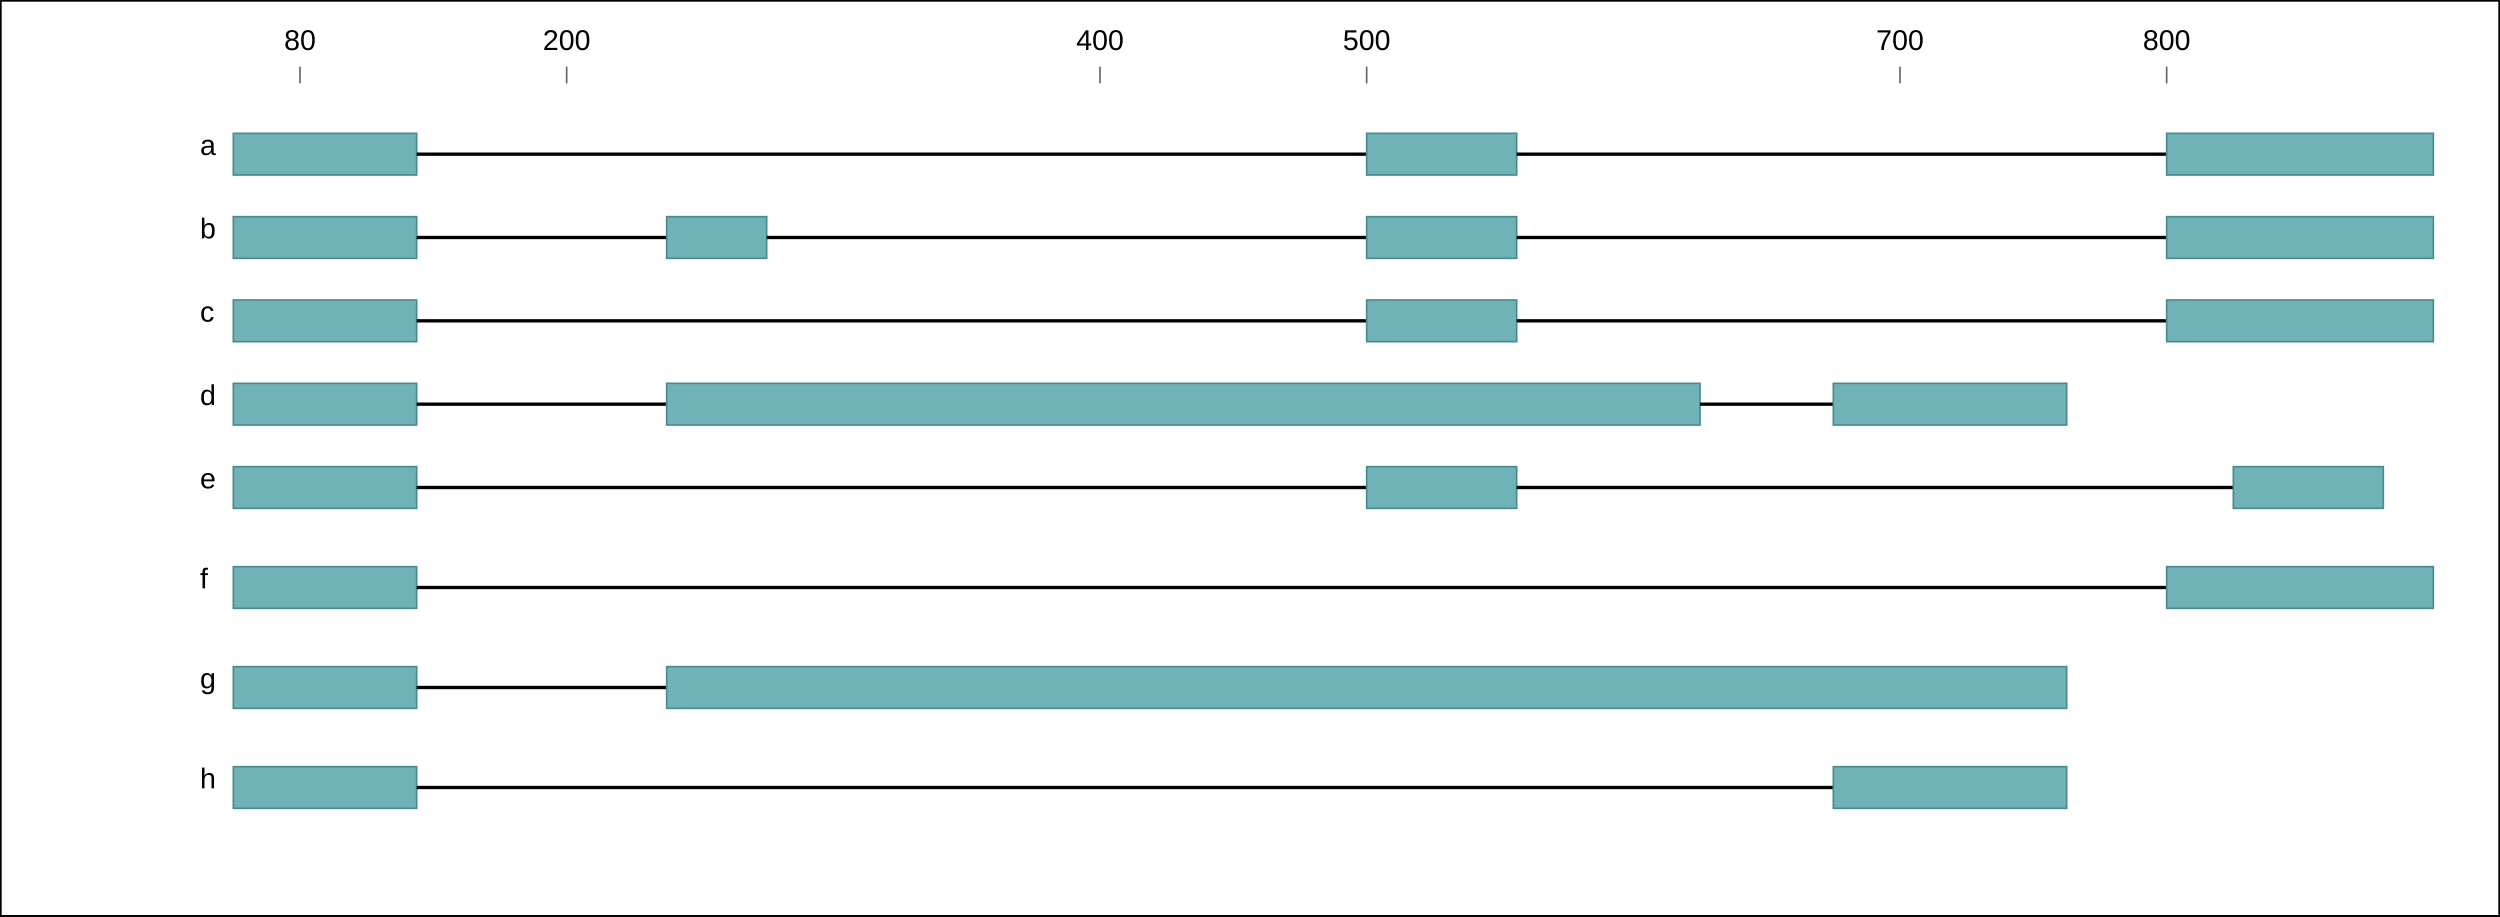
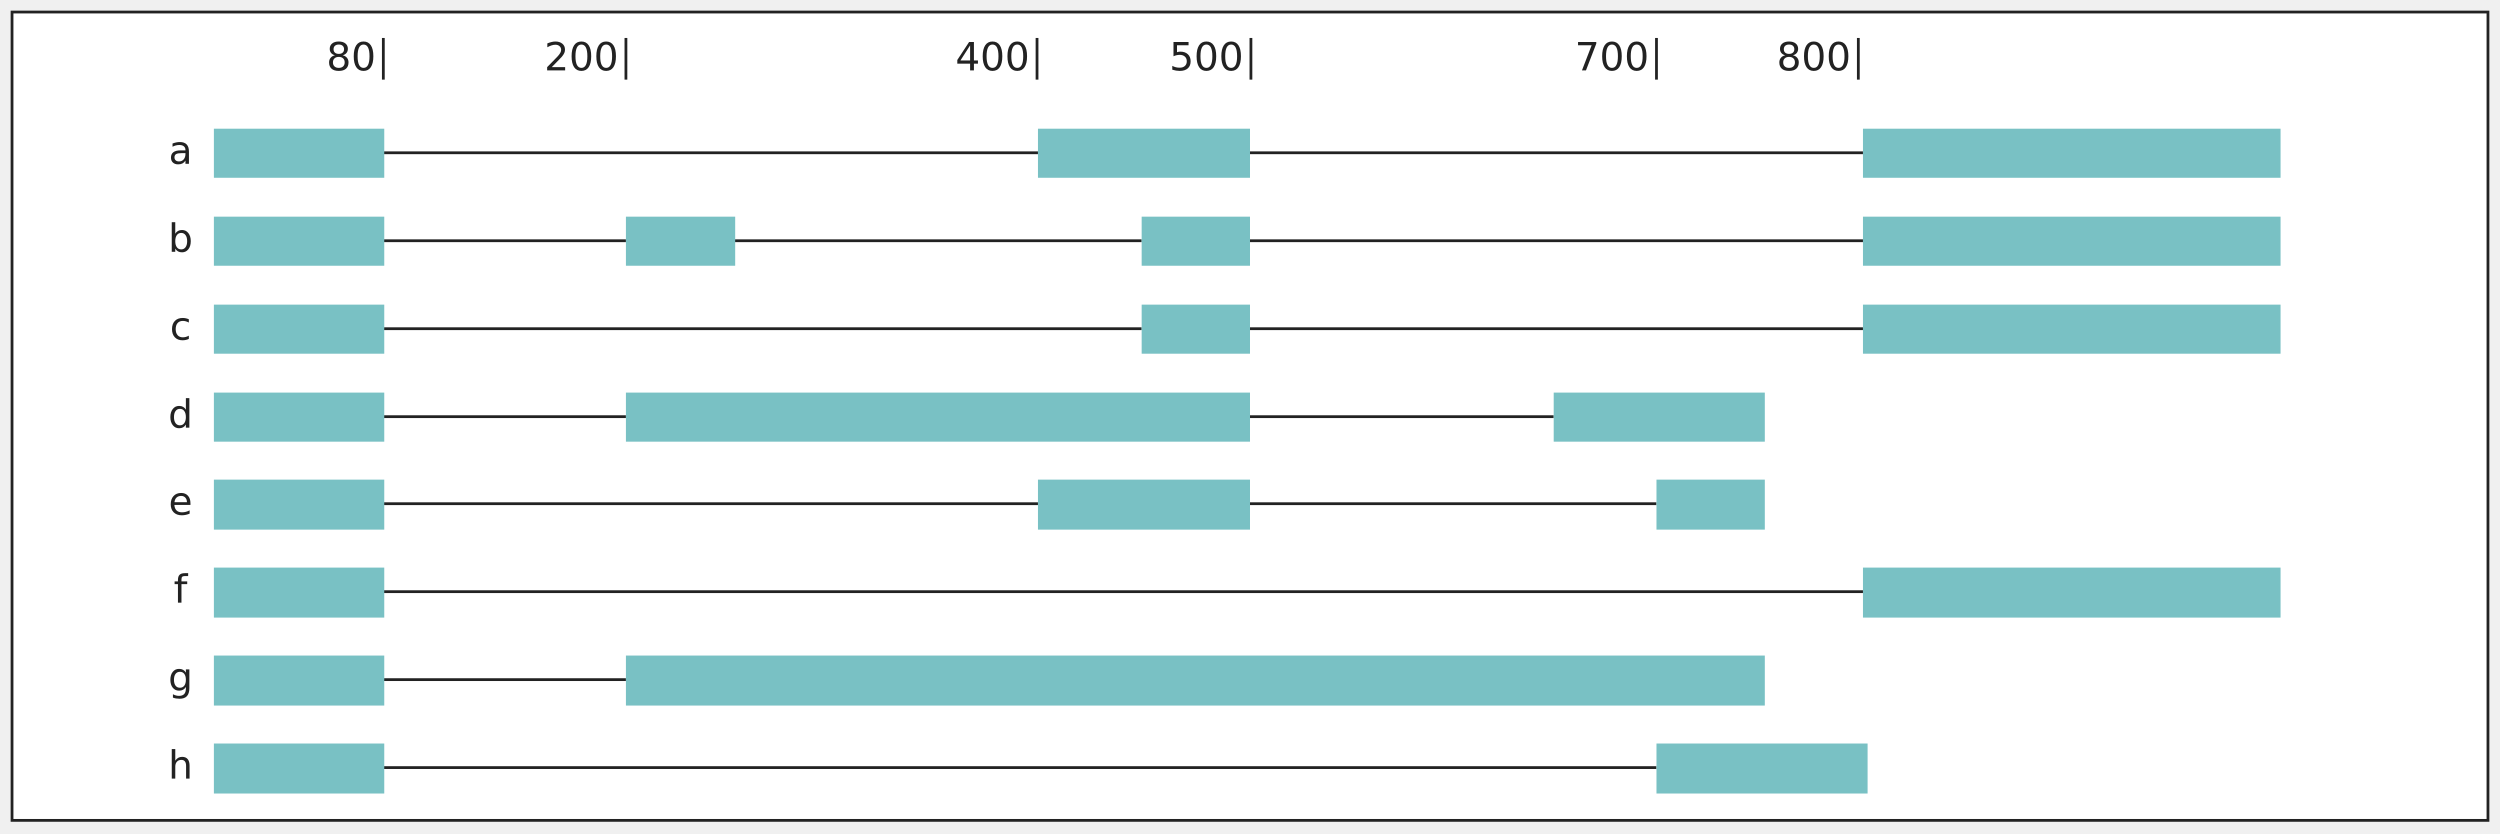
- <svg xmlns="http://www.w3.org/2000/svg" viewBox="0 0 1500 550" width="1500" height="550" version="1.1" id="svg28">
-   <defs id="defs28" />
-   <style id="style1">
-     .exon { fill: #6fb3b8; stroke: #4a8a8f; stroke-width: 1; }
-     .intron { stroke: #000; stroke-width: 2; fill: none; }
-     .coord-line { stroke: #666; stroke-width: 1; }
-     .coord-text { font-family: Arial, sans-serif; font-size: 16px; fill: #000; text-anchor: middle; }
-     .label { font-family: Arial, sans-serif; font-size: 18px; fill: #000; font-weight: bold; }
-   </style>
-   <rect width="1500" height="550" fill="#ffffff" stroke="#000" stroke-width="2" id="rect1" />
-   <line x1="180" y1="50" x2="180" y2="40" class="coord-line" id="line1" />
-   <text x="180" y="30" class="coord-text" id="text1" style="-inkscape-font-specification:'Arial, Normal';font-family:Arial;font-weight:normal;font-style:normal;font-stretch:normal;font-variant:normal;font-size:17.143px;font-variant-ligatures:normal;font-variant-caps:normal;font-variant-numeric:normal;font-variant-east-asian:normal">80</text>
-   <line x1="340" y1="50" x2="340" y2="40" class="coord-line" id="line2" />
-   <text x="340" y="30" class="coord-text" id="text2" style="-inkscape-font-specification:'Arial, Normal';font-family:Arial;font-weight:normal;font-style:normal;font-stretch:normal;font-variant:normal;font-size:17.143px;font-variant-ligatures:normal;font-variant-caps:normal;font-variant-numeric:normal;font-variant-east-asian:normal">200</text>
-   <line x1="660" y1="50" x2="660" y2="40" class="coord-line" id="line3" />
-   <text x="660" y="30" class="coord-text" id="text3" style="-inkscape-font-specification:'Arial, Normal';font-family:Arial;font-weight:normal;font-style:normal;font-stretch:normal;font-variant:normal;font-size:17.143px;font-variant-ligatures:normal;font-variant-caps:normal;font-variant-numeric:normal;font-variant-east-asian:normal">400</text>
-   <line x1="820" y1="50" x2="820" y2="40" class="coord-line" id="line4" />
-   <text x="820" y="30" class="coord-text" id="text4" style="-inkscape-font-specification:'Arial, Normal';font-family:Arial;font-weight:normal;font-style:normal;font-stretch:normal;font-variant:normal;font-size:17.143px;font-variant-ligatures:normal;font-variant-caps:normal;font-variant-numeric:normal;font-variant-east-asian:normal">500</text>
-   <line x1="1140" y1="50" x2="1140" y2="40" class="coord-line" id="line5" />
-   <text x="1140" y="30" class="coord-text" id="text5" style="-inkscape-font-specification:'Arial, Normal';font-family:Arial;font-weight:normal;font-style:normal;font-stretch:normal;font-variant:normal;font-size:17.143px;font-variant-ligatures:normal;font-variant-caps:normal;font-variant-numeric:normal;font-variant-east-asian:normal">700</text>
-   <line x1="1300" y1="50" x2="1300" y2="40" class="coord-line" id="line6" />
-   <text x="1300" y="30" class="coord-text" id="text6" style="-inkscape-font-specification:'Arial, Normal';font-family:Arial;font-weight:normal;font-style:normal;font-stretch:normal;font-variant:normal;font-size:17.143px;font-variant-ligatures:normal;font-variant-caps:normal;font-variant-numeric:normal;font-variant-east-asian:normal">800</text>
-   <text x="120" y="93" class="label" id="text7" style="-inkscape-font-specification:'Arial, Normal';font-family:Arial;font-weight:normal;font-style:normal;font-stretch:normal;font-variant:normal;font-size:17.143px;font-variant-ligatures:normal;font-variant-caps:normal;font-variant-numeric:normal;font-variant-east-asian:normal">a</text>
-   <rect x="140" y="80" width="110" height="25" class="exon" id="rect7" />
-   <line x1="250" y1="92.5" x2="820" y2="92.5" class="intron" id="line7" />
-   <rect x="820" y="80" width="90" height="25" class="exon" id="rect8" />
-   <line x1="910" y1="92.5" x2="1300" y2="92.5" class="intron" id="line8" />
-   <rect x="1300" y="80" width="160" height="25" class="exon" id="rect9" />
-   <text x="120" y="143" class="label" id="text9" style="-inkscape-font-specification:'Arial, Normal';font-family:Arial;font-weight:normal;font-style:normal;font-stretch:normal;font-variant:normal;font-size:17.143px;font-variant-ligatures:normal;font-variant-caps:normal;font-variant-numeric:normal;font-variant-east-asian:normal">b</text>
-   <rect x="140" y="130" width="110" height="25" class="exon" id="rect10" />
-   <line x1="250" y1="142.5" x2="400" y2="142.5" class="intron" id="line10" />
-   <rect x="400" y="130" width="60" height="25" class="exon" id="rect11" />
-   <line x1="460" y1="142.5" x2="820" y2="142.5" class="intron" id="line11" />
-   <rect x="820" y="130" width="90" height="25" class="exon" id="rect12" />
-   <line x1="910" y1="142.5" x2="1300" y2="142.5" class="intron" id="line12" />
-   <rect x="1300" y="130" width="160" height="25" class="exon" id="rect13" />
-   <text x="120" y="193" class="label" id="text13" style="-inkscape-font-specification:'Arial, Normal';font-family:Arial;font-weight:normal;font-style:normal;font-stretch:normal;font-variant:normal;font-size:17.143px;font-variant-ligatures:normal;font-variant-caps:normal;font-variant-numeric:normal;font-variant-east-asian:normal">c</text>
-   <rect x="140" y="180" width="110" height="25" class="exon" id="rect14" />
-   <line x1="250" y1="192.5" x2="820" y2="192.5" class="intron" id="line14" />
-   <rect x="820" y="180" width="90" height="25" class="exon" id="rect15" />
-   <line x1="910" y1="192.5" x2="1300" y2="192.5" class="intron" id="line15" />
-   <rect x="1300" y="180" width="160" height="25" class="exon" id="rect16" />
-   <text x="120" y="243" class="label" id="text16" style="-inkscape-font-specification:'Arial, Normal';font-family:Arial;font-weight:normal;font-style:normal;font-stretch:normal;font-variant:normal;font-size:17.143px;font-variant-ligatures:normal;font-variant-caps:normal;font-variant-numeric:normal;font-variant-east-asian:normal">d</text>
-   <rect x="140" y="230" width="110" height="25" class="exon" id="rect17" />
-   <line x1="250" y1="242.5" x2="400" y2="242.5" class="intron" id="line17" />
-   <rect x="400" y="230" width="620" height="25" class="exon" id="rect18" />
-   <line x1="1020" y1="242.5" x2="1100" y2="242.5" class="intron" id="line18" />
-   <rect x="1100" y="230" width="140" height="25" class="exon" id="rect19" />
-   <text x="120" y="293" class="label" id="text19" style="-inkscape-font-specification:'Arial, Normal';font-family:Arial;font-weight:normal;font-style:normal;font-stretch:normal;font-variant:normal;font-size:17.143px;font-variant-ligatures:normal;font-variant-caps:normal;font-variant-numeric:normal;font-variant-east-asian:normal">e</text>
-   <rect x="140" y="280" width="110" height="25" class="exon" id="rect20" />
-   <line x1="250" y1="292.5" x2="820" y2="292.5" class="intron" id="line20" />
-   <rect x="820" y="280" width="90" height="25" class="exon" id="rect21" />
-   <line x1="910" y1="292.5" x2="1340" y2="292.5" class="intron" id="line21" />
-   <rect x="1340" y="280" width="90" height="25" class="exon" id="rect22" />
-   <text x="120" y="353" class="label" id="text22" style="-inkscape-font-specification:'Arial, Normal';font-family:Arial;font-weight:normal;font-style:normal;font-stretch:normal;font-variant:normal;font-size:17.143px;font-variant-ligatures:normal;font-variant-caps:normal;font-variant-numeric:normal;font-variant-east-asian:normal">f</text>
-   <rect x="140" y="340" width="110" height="25" class="exon" id="rect23" />
-   <line x1="250" y1="352.5" x2="1300" y2="352.5" class="intron" id="line23" />
-   <rect x="1300" y="340" width="160" height="25" class="exon" id="rect24" />
-   <text x="120" y="413" class="label" id="text24" style="-inkscape-font-specification:'Arial, Normal';font-family:Arial;font-weight:normal;font-style:normal;font-stretch:normal;font-variant:normal;font-size:17.143px;font-variant-ligatures:normal;font-variant-caps:normal;font-variant-numeric:normal;font-variant-east-asian:normal">g</text>
-   <rect x="140" y="400" width="110" height="25" class="exon" id="rect25" />
-   <line x1="250" y1="412.5" x2="400" y2="412.5" class="intron" id="line25" />
-   <rect x="400" y="400" width="840" height="25" class="exon" id="rect26" />
-   <text x="120" y="473" class="label" id="text26" style="-inkscape-font-specification:'Arial, Normal';font-family:Arial;font-weight:normal;font-style:normal;font-stretch:normal;font-variant:normal;font-size:17.143px;font-variant-ligatures:normal;font-variant-caps:normal;font-variant-numeric:normal;font-variant-east-asian:normal">h</text>
-   <rect x="140" y="460" width="110" height="25" class="exon" id="rect27" />
-   <line x1="250" y1="472.5" x2="1100" y2="472.5" class="intron" id="line27" />
-   <rect x="1100" y="460" width="140" height="25" class="exon" id="rect28" />
+ <svg xmlns="http://www.w3.org/2000/svg" viewBox="0 0 2700 900" font-family="DejaVu Sans, Arial, sans-serif" font-size="42">
+   <rect x="13" y="13" width="2674" height="873" fill="white" stroke="#222" stroke-width="3" />
+   <g stroke="#222" stroke-width="3" stroke-linecap="butt">
+     <line x1="414" y1="41" x2="414" y2="86" />
+     <line x1="676" y1="41" x2="676" y2="86" />
+     <line x1="1120" y1="41" x2="1120" y2="86" />
+     <line x1="1351" y1="41" x2="1351" y2="86" />
+     <line x1="1789" y1="41" x2="1789" y2="86" />
+     <line x1="2007" y1="41" x2="2007" y2="86" />
+   </g>
+   <g fill="#222" text-anchor="end">
+     <text x="406" y="76">80</text>
+     <text x="668" y="76">200</text>
+     <text x="1112" y="76">400</text>
+     <text x="1343" y="76">500</text>
+     <text x="1781" y="76">700</text>
+     <text x="1999" y="76">800</text>
+   </g>
+   <g fill="#222" text-anchor="middle" dominant-baseline="middle">
+     <text x="195" y="165">a</text>
+     <text x="195" y="260">b</text>
+     <text x="195" y="355">c</text>
+     <text x="195" y="450">d</text>
+     <text x="195" y="544">e</text>
+     <text x="195" y="639">f</text>
+     <text x="195" y="734">g</text>
+     <text x="195" y="829">h</text>
+   </g>
+   <g stroke="#222" stroke-width="3" stroke-linecap="butt">
+     <line x1="414" y1="165" x2="1121" y2="165" />
+     <line x1="1349" y1="165" x2="2012" y2="165" />
+     <line x1="414" y1="260" x2="676" y2="260" />
+     <line x1="793" y1="260" x2="1233" y2="260" />
+     <line x1="1349" y1="260" x2="2012" y2="260" />
+     <line x1="414" y1="355" x2="1233" y2="355" />
+     <line x1="1349" y1="355" x2="2012" y2="355" />
+     <line x1="414" y1="450" x2="676" y2="450" />
+     <line x1="1349" y1="450" x2="1678" y2="450" />
+     <line x1="414" y1="544" x2="1121" y2="544" />
+     <line x1="1349" y1="544" x2="1789" y2="544" />
+     <line x1="414" y1="639" x2="2012" y2="639" />
+     <line x1="414" y1="734" x2="676" y2="734" />
+     <line x1="414" y1="829" x2="1789" y2="829" />
+   </g>
+   <g fill="#79c1c4">
+     <rect x="231" y="139" width="184" height="53" />
+     <rect x="1121" y="139" width="229" height="53" />
+     <rect x="2012" y="139" width="451" height="53" />
+     <rect x="231" y="234" width="184" height="53" />
+     <rect x="676" y="234" width="118" height="53" />
+     <rect x="1233" y="234" width="117" height="53" />
+     <rect x="2012" y="234" width="451" height="53" />
+     <rect x="231" y="329" width="184" height="53" />
+     <rect x="1233" y="329" width="117" height="53" />
+     <rect x="2012" y="329" width="451" height="53" />
+     <rect x="231" y="424" width="184" height="53" />
+     <rect x="676" y="424" width="674" height="53" />
+     <rect x="1678" y="424" width="228" height="53" />
+     <rect x="231" y="518" width="184" height="54" />
+     <rect x="1121" y="518" width="229" height="54" />
+     <rect x="1789" y="518" width="117" height="54" />
+     <rect x="231" y="613" width="184" height="54" />
+     <rect x="2012" y="613" width="451" height="54" />
+     <rect x="231" y="708" width="184" height="54" />
+     <rect x="676" y="708" width="1230" height="54" />
+     <rect x="231" y="803" width="184" height="54" />
+     <rect x="1789" y="803" width="228" height="54" />
+   </g>
</svg>
